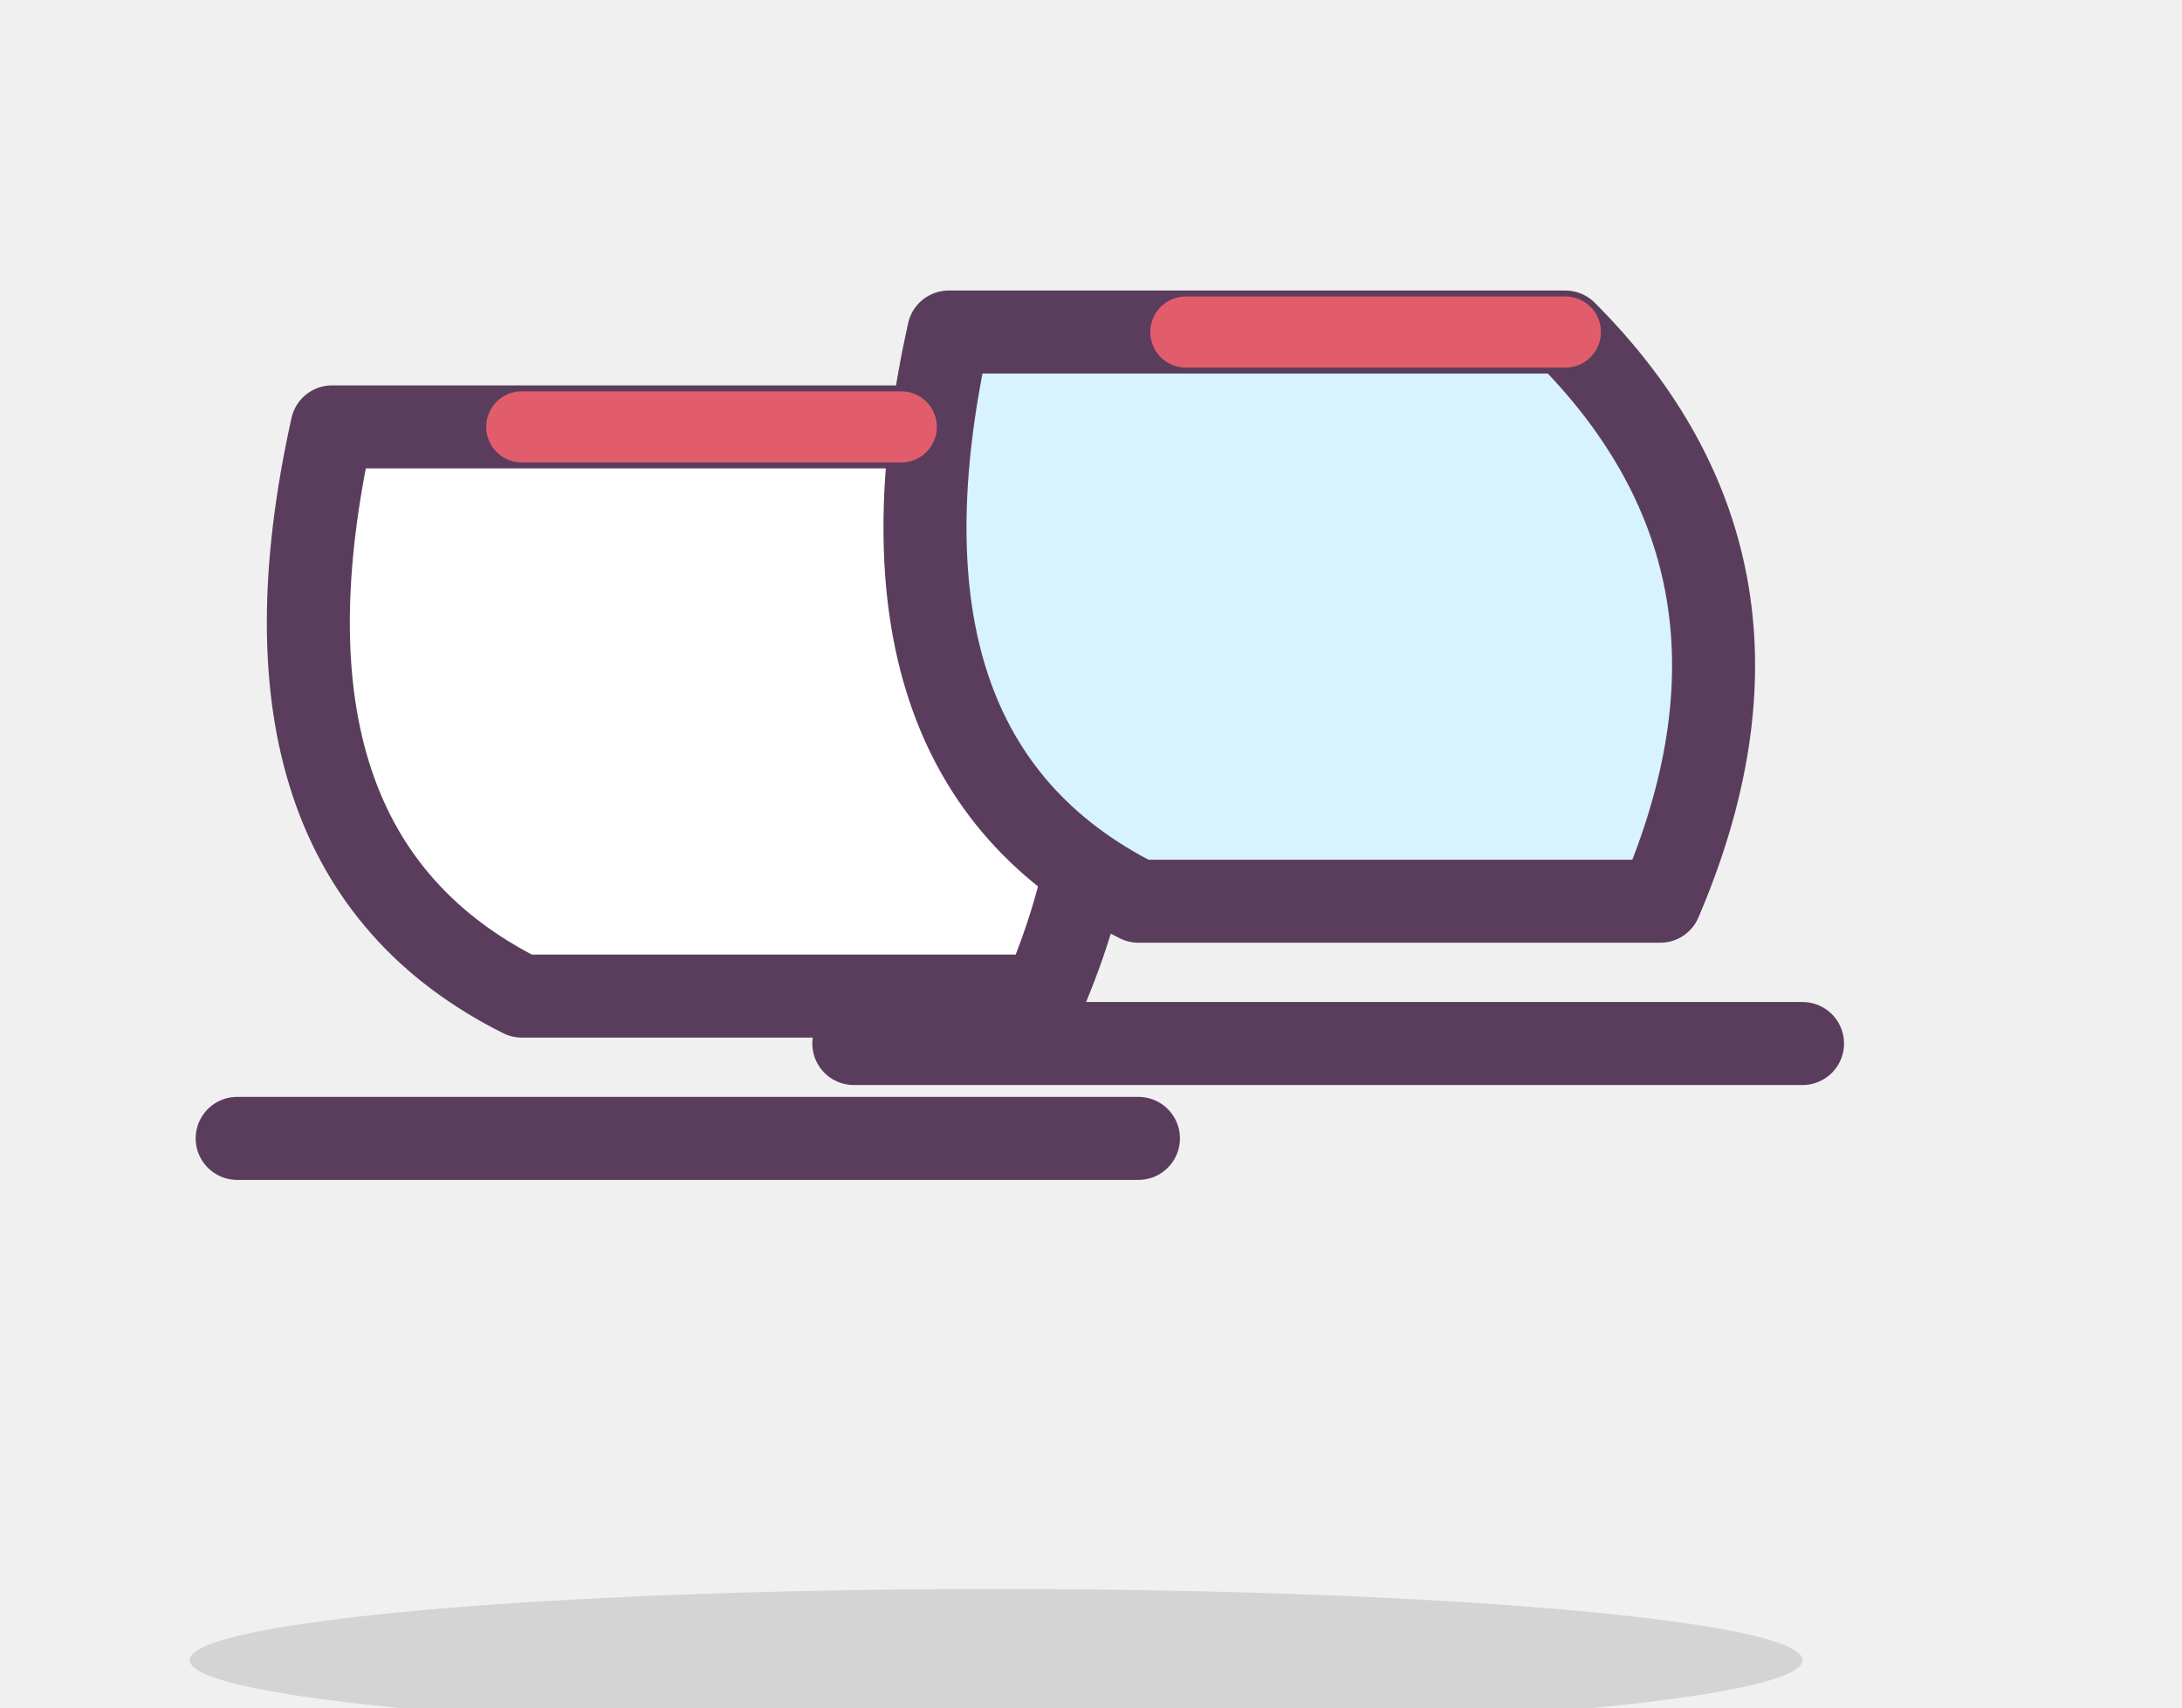
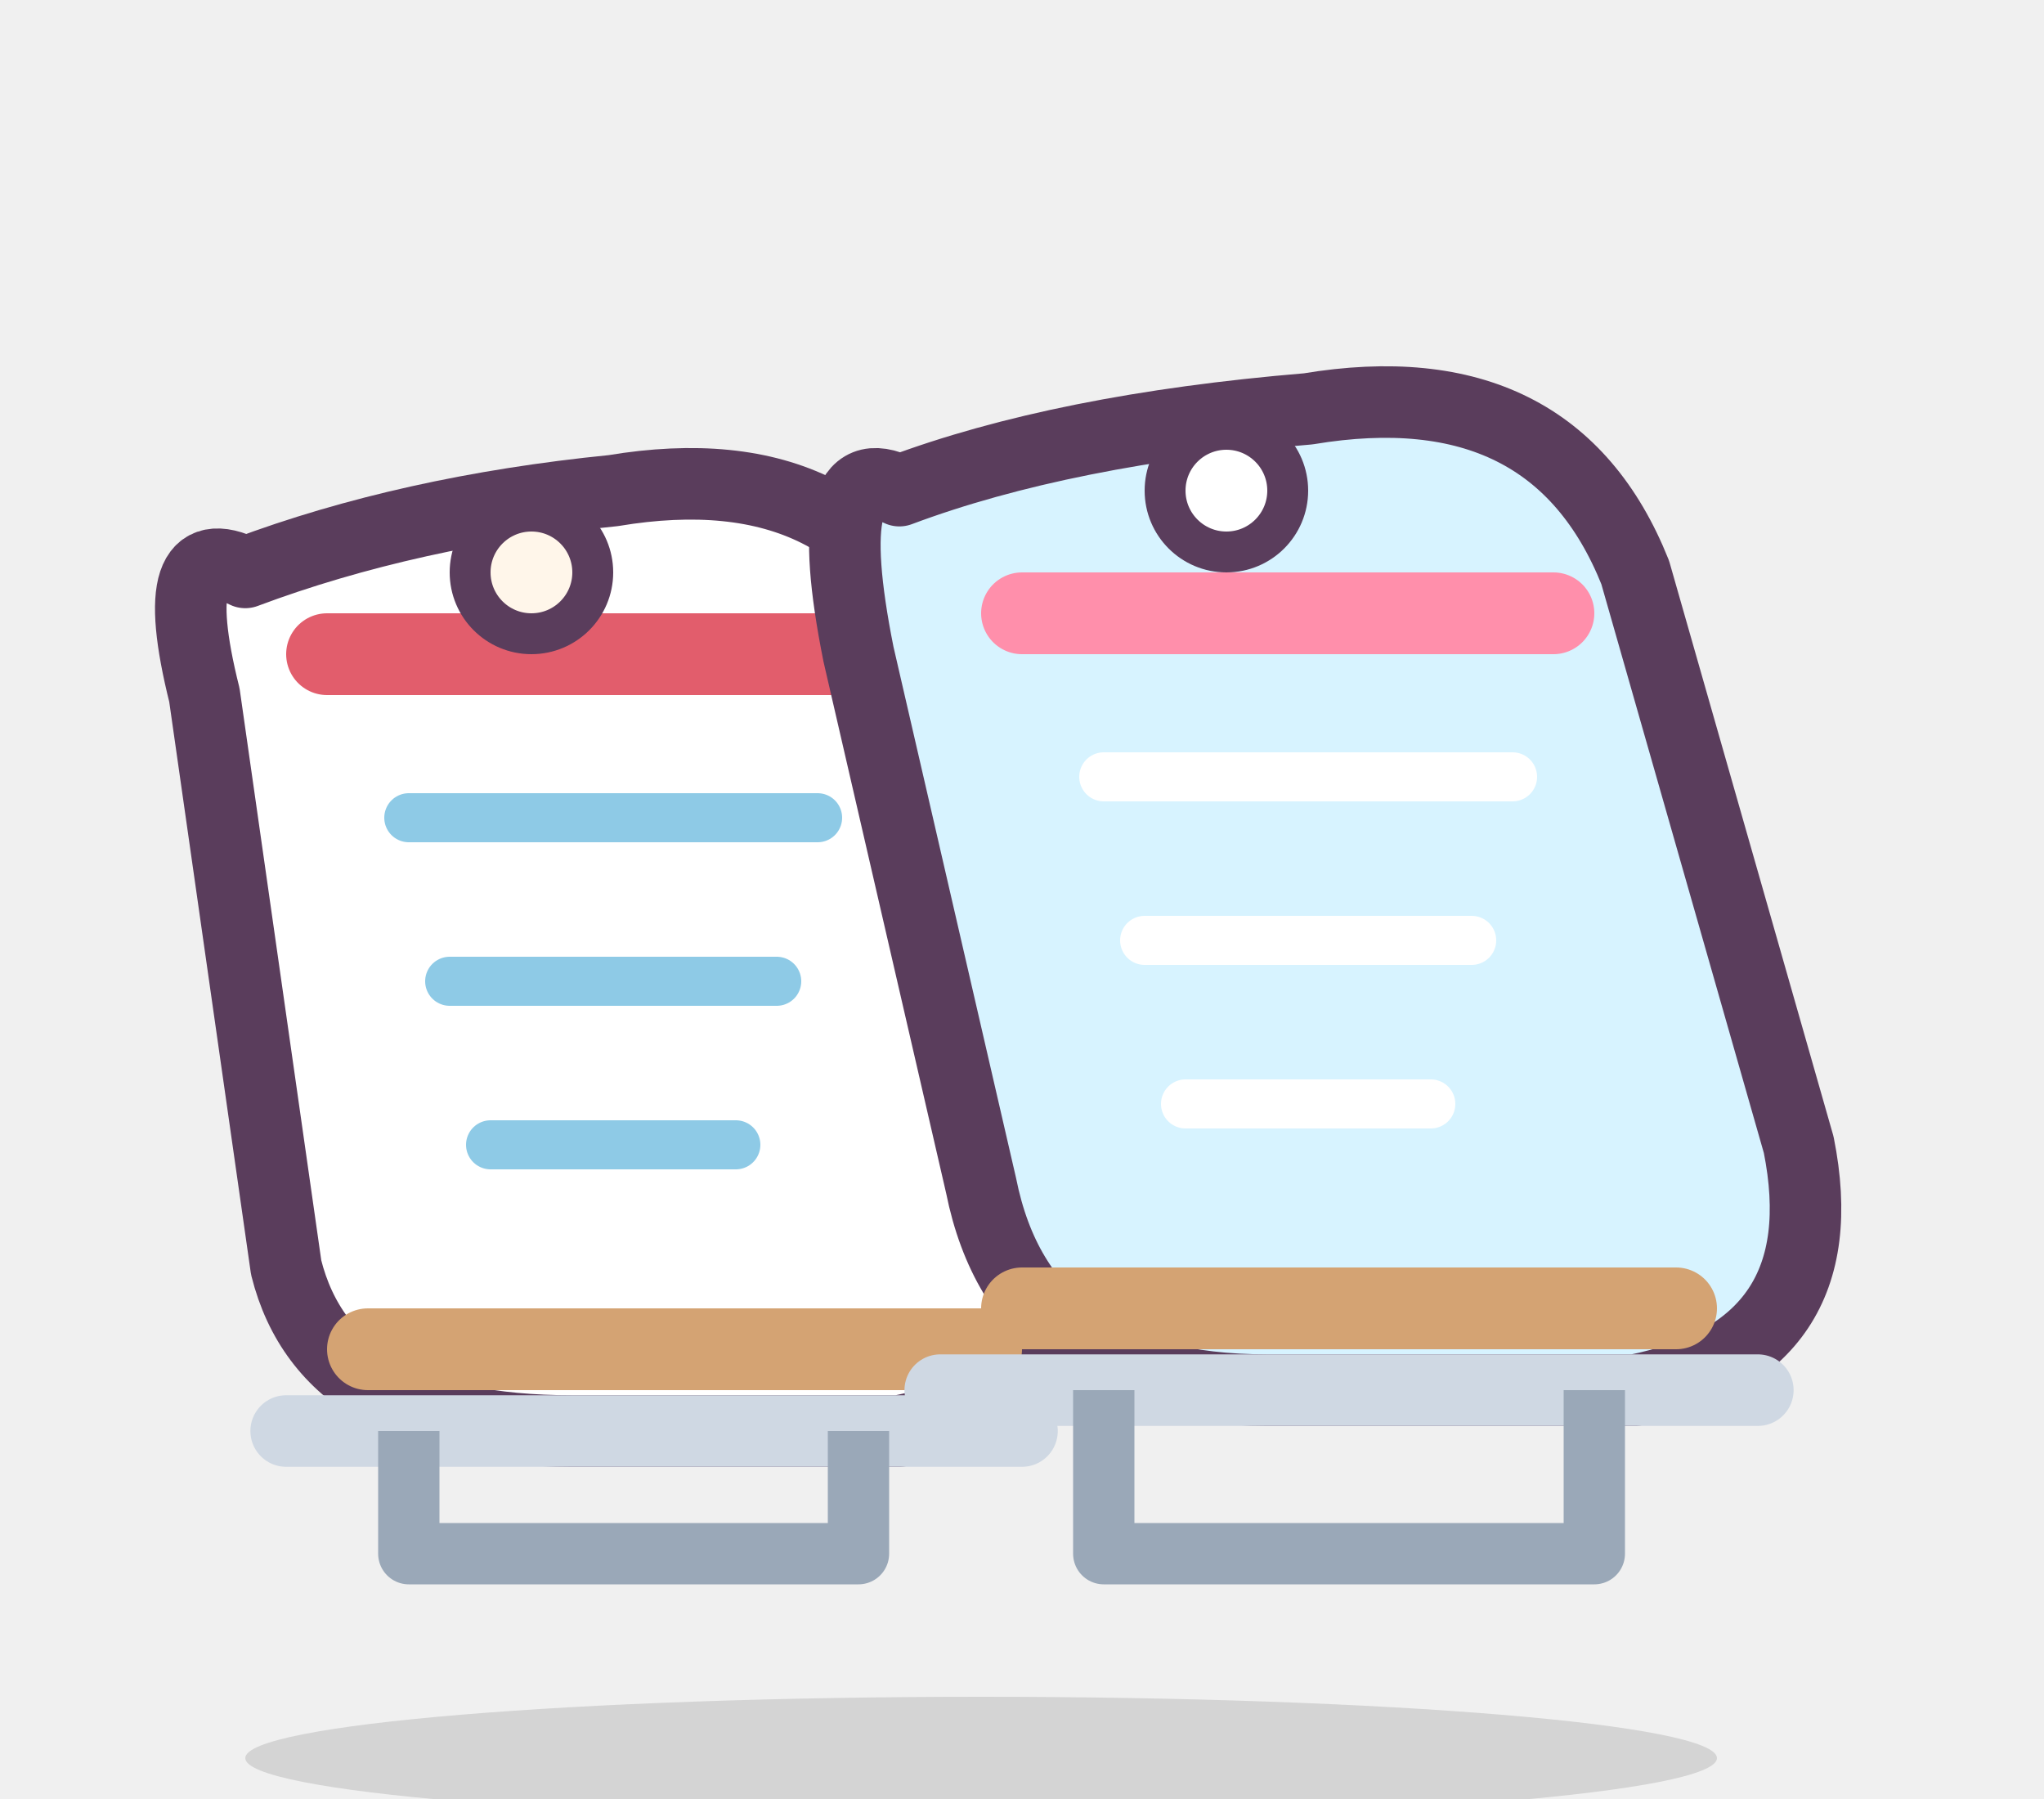
- <svg xmlns="http://www.w3.org/2000/svg" viewBox="8 22 92 72">
-   <ellipse cx="50" cy="92" rx="34" ry="3" fill="#000" opacity=".12" />
-   <path d="M22 40 Q18 58 30 64 H52 Q58 50 48 40 Z" fill="#fff" stroke="#5a3d5c" stroke-width="3.5" stroke-linejoin="round" stroke-linecap="round" />
-   <path d="M18 70 H56" stroke="#5a3d5c" stroke-width="3.5" stroke-linejoin="round" stroke-linecap="round" />
-   <path d="M48 36 Q44 54 56 60 H78 Q84 46 74 36 Z" fill="#d7f3ff" stroke="#5a3d5c" stroke-width="3.5" stroke-linejoin="round" stroke-linecap="round" />
-   <path d="M44 66 H84" stroke="#5a3d5c" stroke-width="3.5" stroke-linejoin="round" stroke-linecap="round" />
-   <path d="M30 40 H46 M58 36 H74" stroke="#e25d6c" stroke-width="3" stroke-linecap="round" />
+ <svg xmlns="http://www.w3.org/2000/svg" viewBox="4 8 100 88">
+   <ellipse cx="52" cy="94" rx="36" ry="3" fill="#000" opacity=".12" />
+   <path d="M16 36 Q12 34 14 42 L18 70 Q20 78 32 78 H48 Q58 76 56 66 L50 40 Q46 30 34 32 Q24 33 16 36 Z" fill="#fff" stroke="#5a3d5c" stroke-width="3.5" stroke-linejoin="round" />
+   <path d="M20 40 H46" fill="none" stroke="#e25d6c" stroke-width="4" stroke-linecap="round" />
+   <path d="M24 48 H44 M26 56 H42 M28 64 H40" fill="none" stroke="#8ecae6" stroke-width="2.4" stroke-linecap="round" />
+   <path d="M22 74 H52" stroke="#d4a373" stroke-width="4" stroke-linecap="round" />
+   <path d="M18 78 H54" fill="none" stroke="#cfd8e3" stroke-width="3.5" stroke-linecap="round" />
+   <path d="M24 78 V84 H46 V78" fill="none" stroke="#9aa8b8" stroke-width="3" stroke-linejoin="round" />
+   <path d="M48 32 Q44 30 46 40 L52 66 Q54 76 66 76 H84 Q94 74 92 64 L84 36 Q80 26 68 28 Q56 29 48 32 Z" fill="#d7f3ff" stroke="#5a3d5c" stroke-width="3.5" stroke-linejoin="round" />
+   <path d="M54 38 H80" fill="none" stroke="#ff8fab" stroke-width="4" stroke-linecap="round" />
+   <path d="M58 46 H78 M60 54 H76 M62 62 H74" fill="none" stroke="#fff" stroke-width="2.4" stroke-linecap="round" />
+   <path d="M54 72 H86" stroke="#d4a373" stroke-width="4" stroke-linecap="round" />
+   <path d="M50 76 H90" fill="none" stroke="#cfd8e3" stroke-width="3.5" stroke-linecap="round" />
+   <path d="M58 76 V84 H82 V76" fill="none" stroke="#9aa8b8" stroke-width="3" stroke-linejoin="round" />
+   <circle cx="30" cy="36" r="3" fill="#fff6ea" stroke="#5a3d5c" stroke-width="2" />
+   <circle cx="64" cy="32" r="3" fill="#fff" stroke="#5a3d5c" stroke-width="2" />
</svg>
